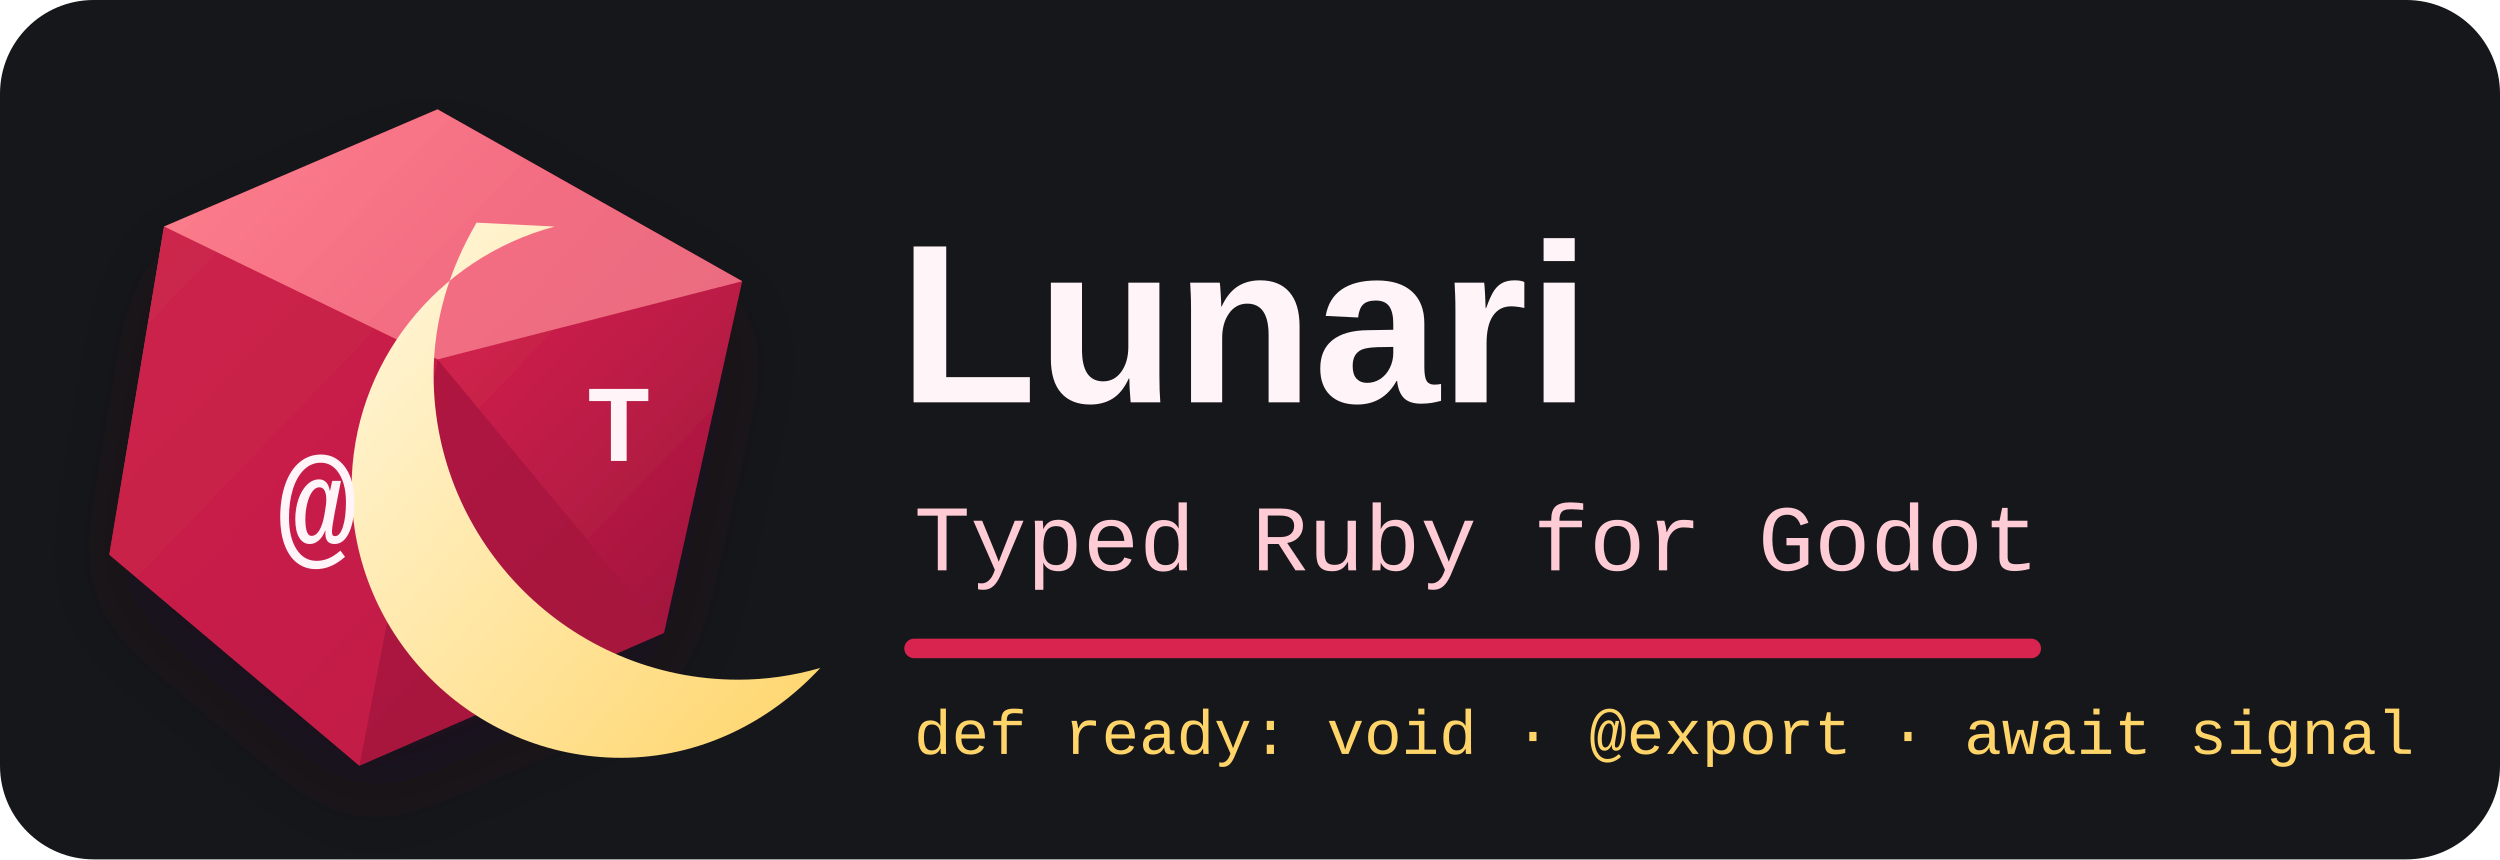
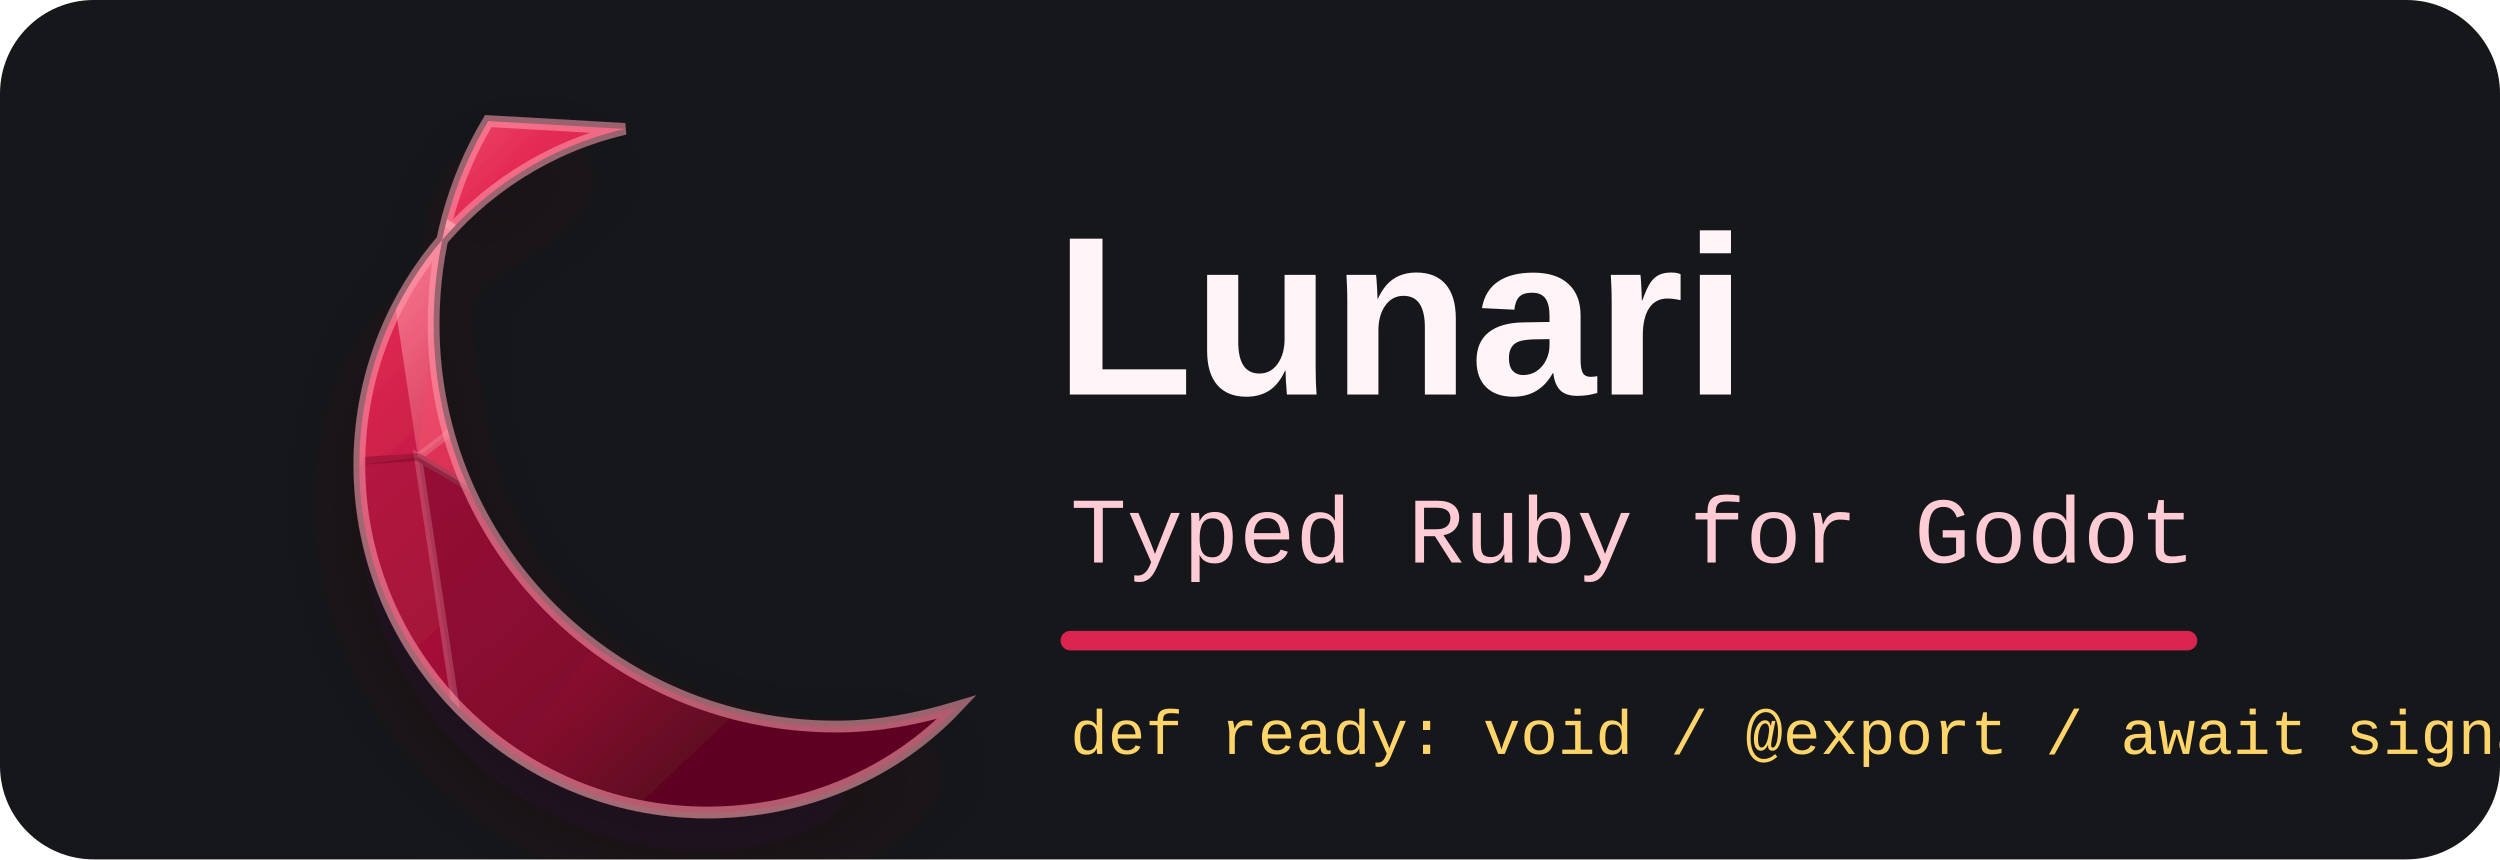
<svg xmlns="http://www.w3.org/2000/svg" viewBox="0 0 640 220" role="img" aria-labelledby="title desc">
  <defs>
-     <linearGradient id="ruby" x1="0" y1="0" x2="1" y2="1">
-       <stop offset="0" stop-color="#ff6a7a" />
-       <stop offset="0.38" stop-color="#d8244f" />
-       <stop offset="1" stop-color="#8f1037" />
+     <linearGradient id="ruby-main" x1="42" y1="34" x2="188" y2="188" gradientUnits="userSpaceOnUse">
+       <stop offset="0" stop-color="#ff8b93" />
+       <stop offset="0.32" stop-color="#e42b55" />
+       <stop offset="0.68" stop-color="#a90f38" />
+       <stop offset="1" stop-color="#5d0622" />
    </linearGradient>
-     <linearGradient id="moon" x1="0" y1="0" x2="1" y2="1">
-       <stop offset="0" stop-color="#fff8df" />
-       <stop offset="1" stop-color="#ffd56a" />
+     <linearGradient id="ruby-light" x1="58" y1="50" x2="150" y2="128" gradientUnits="userSpaceOnUse">
+       <stop offset="0" stop-color="#ffe0e4" stop-opacity="0.85" />
+       <stop offset="1" stop-color="#ff5d73" stop-opacity="0.1" />
    </linearGradient>
+     <clipPath id="crescent-clip">
+       <path d="M160 33c-39 9-68 44-68 86 0 49 40 89 89 89 25 0 48-10 64-27-10 3-20 5-31 5-57 0-103-46-103-103 0-19 5-37 14-52Z" />
+     </clipPath>
    <filter id="soft-shadow" x="-20%" y="-20%" width="140%" height="140%">
-       <feDropShadow dx="0" dy="10" stdDeviation="12" flood-color="#300516" flood-opacity="0.3" />
+       <feDropShadow dx="0" dy="10" stdDeviation="12" flood-color="#300516" flood-opacity="0.38" />
    </filter>
  </defs>
  <rect width="640" height="220" rx="24" fill="#16171b" />
  <g filter="url(#soft-shadow)">
-     <path d="M112 28 190 72 170 162 92 196 28 142 42 58Z" fill="url(#ruby)" />
-     <path d="M112 28 190 72 112 92 42 58Z" fill="#ff8d98" opacity="0.7" />
-     <path d="M112 92 170 162 92 196Z" fill="#a6133d" opacity="0.8" />
-     <path d="M42 58 112 92 92 196 28 142Z" fill="#c61f48" opacity="0.85" />
+     <path d="M160 33c-39 9-68 44-68 86 0 49 40 89 89 89 25 0 48-10 64-27-10 3-20 5-31 5-57 0-103-46-103-103 0-19 5-37 14-52Z" fill="url(#ruby-main)" />
+     <g clip-path="url(#crescent-clip)">
+       <path d="M96 44 153 82 107 117Z" fill="url(#ruby-light)" />
+       <path d="M153 82 225 49 205 126Z" fill="#cf1f4a" opacity="0.78" />
+       <path d="M107 117 163 150 121 210Z" fill="#7f0a2d" opacity="0.68" />
+       <path d="M163 150 205 126 246 181Z" fill="#b91843" opacity="0.72" />
+       <path d="M111 83 153 82 163 150 107 117Z" fill="#f44766" opacity="0.5" />
+       <path d="M92 119 107 117 121 210 78 169Z" fill="#9f1238" opacity="0.55" />
+       <path d="M94 44 153 82 225 49" fill="none" stroke="#ffd0d6" stroke-opacity="0.38" stroke-width="2" />
+       <path d="M107 117 153 82 205 126 163 150 107 117 121 210" fill="none" stroke="#ffd0d6" stroke-opacity="0.22" stroke-width="2" />
+       <path d="M93 118 107 117 163 150 246 181" fill="none" stroke="#5b061f" stroke-opacity="0.32" stroke-width="2" />
+     </g>
+     <path d="M160 33c-39 9-68 44-68 86 0 49 40 89 89 89 25 0 48-10 64-27-10 3-20 5-31 5-57 0-103-46-103-103 0-19 5-37 14-52Z" fill="none" stroke="#ff9faf" stroke-opacity="0.55" stroke-width="3" />
  </g>
-   <path d="M142 58c-30 8-52 35-52 67 0 38 31 69 69 69 20 0 38-9 51-23-7 2-14 3-21 3-43 0-78-35-78-78 0-14 4-27 11-39Z" fill="url(#moon)" />
-   <text x="71" y="141" fill="#fff4f7" font-family="Consolas, 'Courier New', monospace" font-size="34" font-weight="700">@</text>
-   <text x="150" y="118" fill="#fff4f7" font-family="Consolas, 'Courier New', monospace" font-size="28" font-weight="700">T</text>
-   <text x="230" y="103" fill="#fff4f7" font-family="Segoe UI, Arial, sans-serif" font-size="58" font-weight="700" letter-spacing="0">Lunari</text>
-   <text x="234" y="146" fill="#ffccd6" font-family="Consolas, 'Courier New', monospace" font-size="24">Typed Ruby for Godot</text>
-   <path d="M234 166h286" stroke="#d8244f" stroke-width="5" stroke-linecap="round" />
-   <text x="234" y="193" fill="#ffd56a" font-family="Consolas, 'Courier New', monospace" font-size="16">def ready: void  ·  @export  ·  await signal</text>
+   <text x="270" y="101" fill="#fff4f7" font-family="Segoe UI, Arial, sans-serif" font-size="58" font-weight="700" letter-spacing="0">Lunari</text>
+   <text x="274" y="144" fill="#ffccd6" font-family="Consolas, 'Courier New', monospace" font-size="24">Typed Ruby for Godot</text>
+   <path d="M274 164h286" stroke="#d8244f" stroke-width="5" stroke-linecap="round" />
+   <text x="274" y="193" fill="#ffd56a" font-family="Consolas, 'Courier New', monospace" font-size="16">def ready: void / @export / await signal</text>
</svg>
